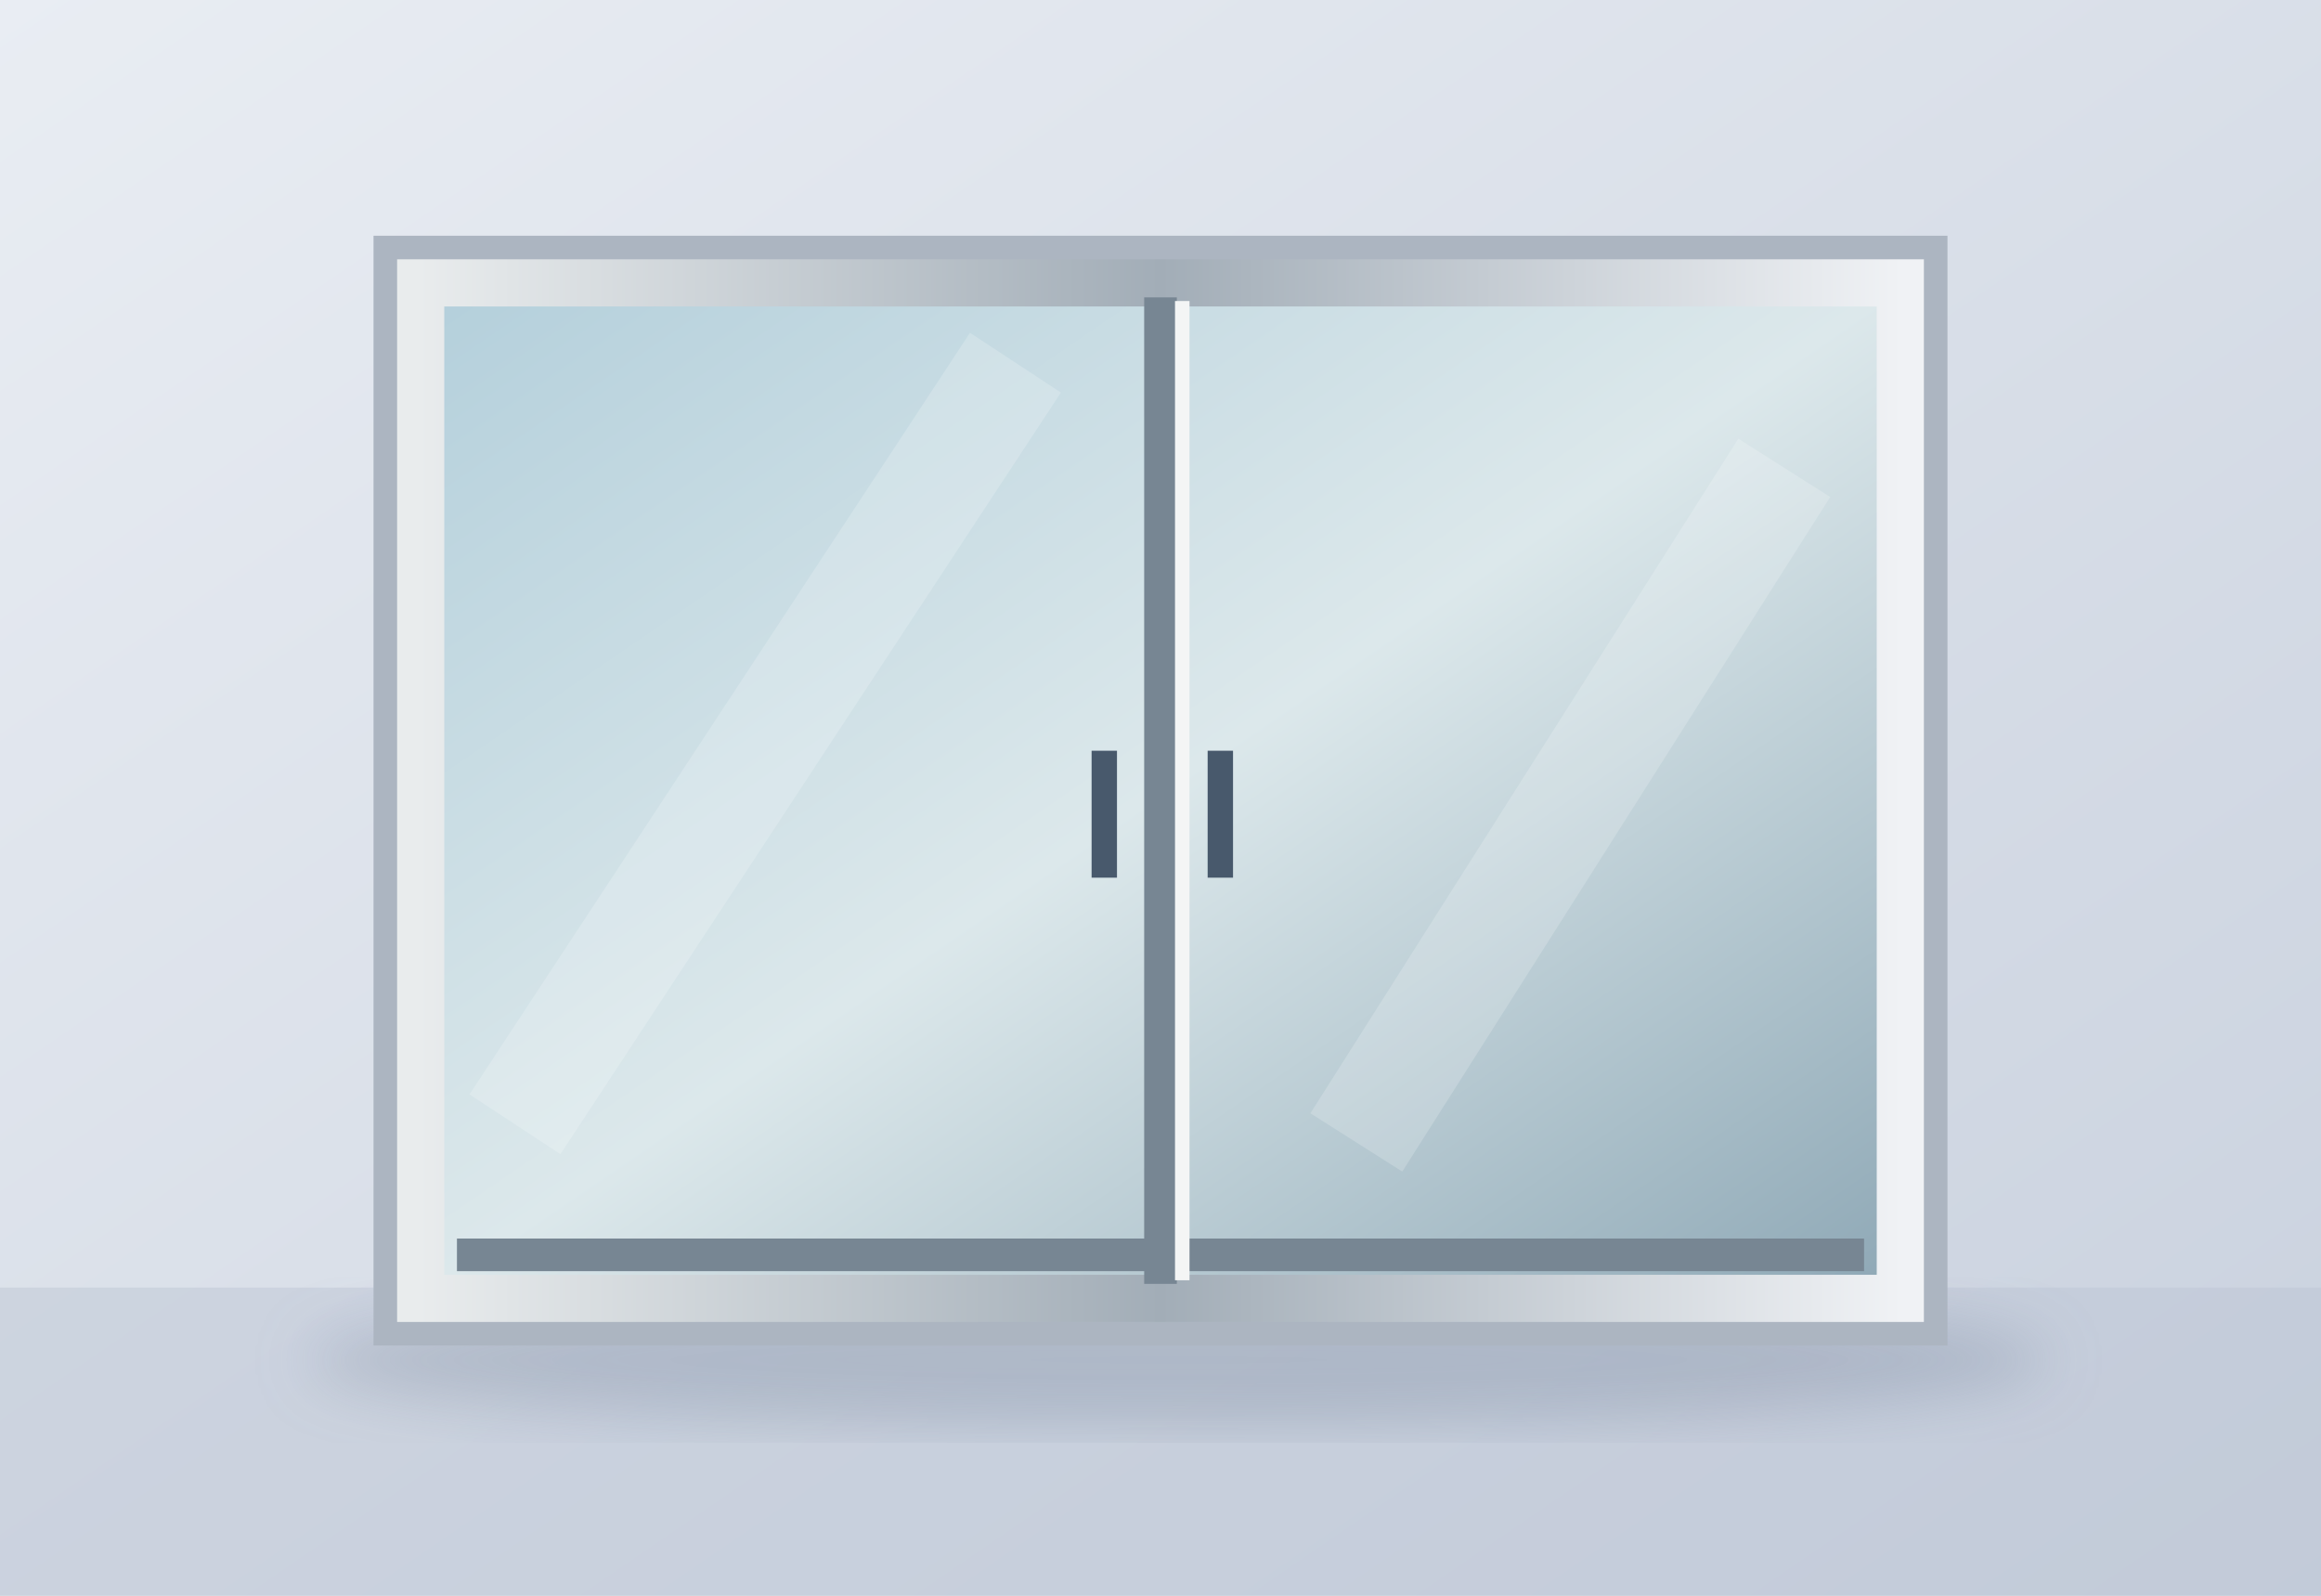
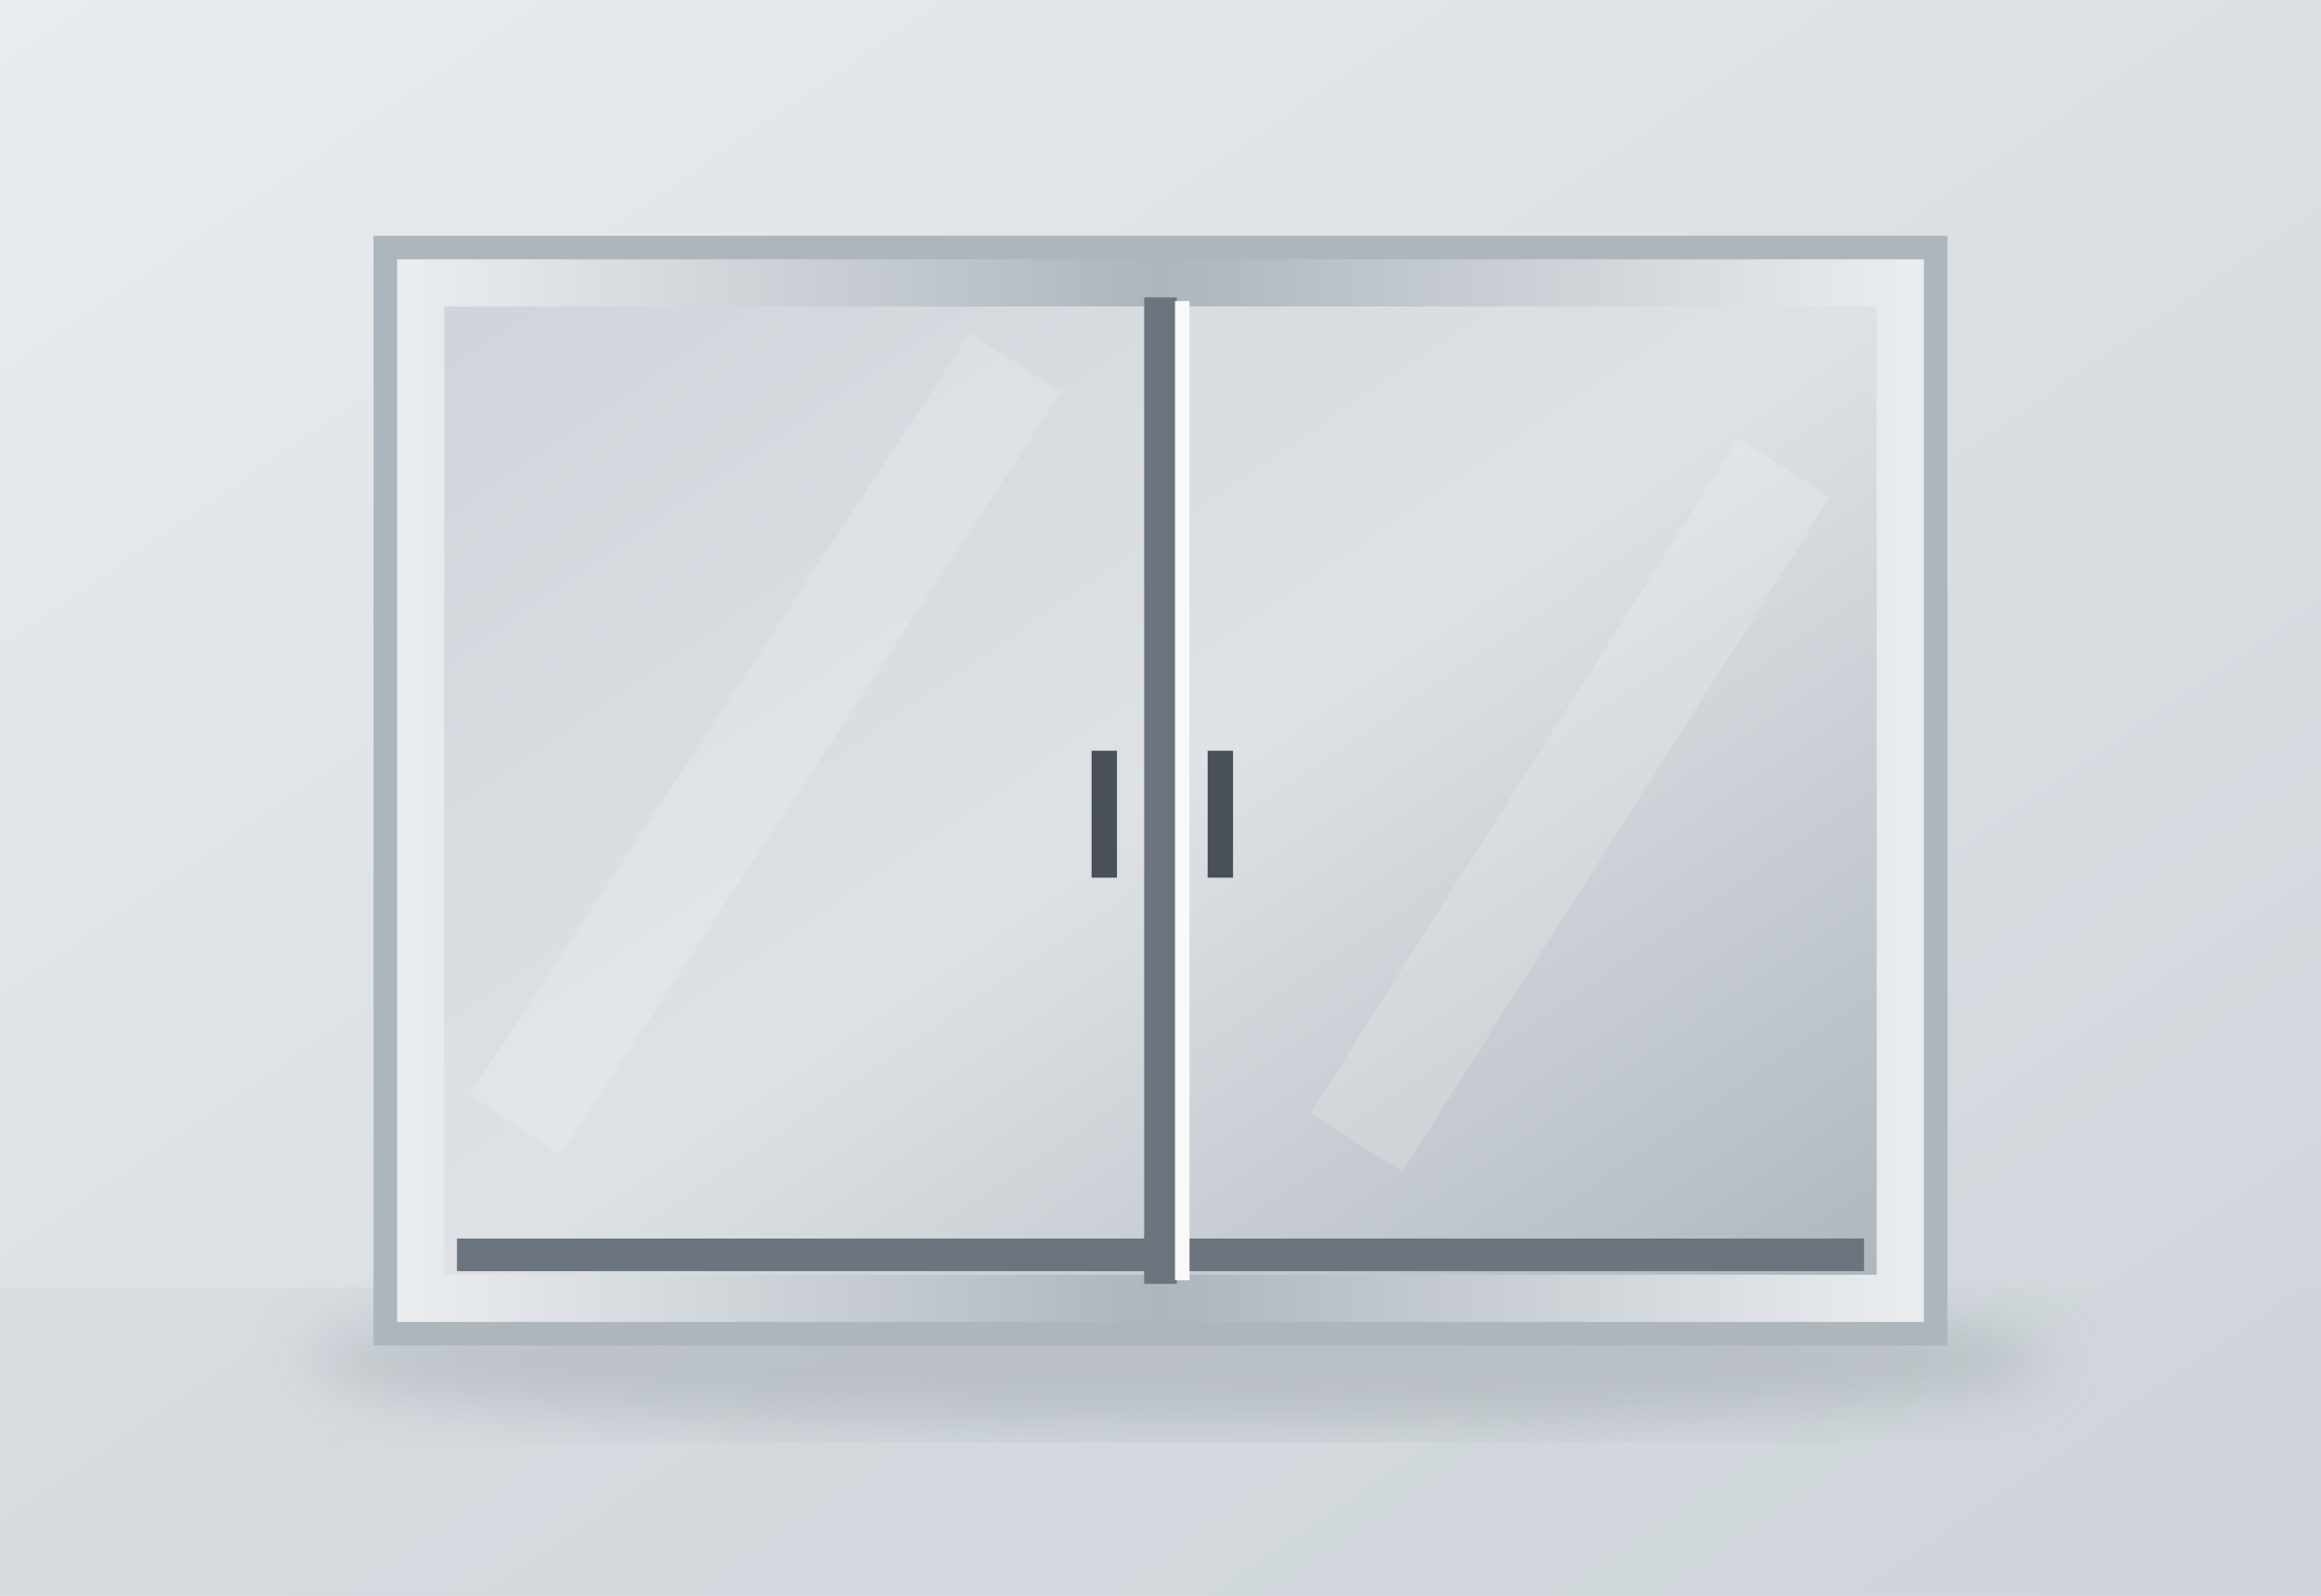
<svg xmlns="http://www.w3.org/2000/svg" viewBox="0 0 640 440">
  <defs>
    <linearGradient id="bg" x2="1" y2="1">
-       <stop stop-color="#e9edf3" />
-       <stop offset="1" stop-color="#c9d1de" />
+       <stop stop-color="#e9ecef" />
+       <stop offset="1" stop-color="#ced4da" />
    </linearGradient>
    <linearGradient id="metal">
-       <stop stop-color="#243246" />
-       <stop offset=".45" stop-color="#526277" />
-       <stop offset="1" stop-color="#253346" />
+       <stop stop-color="#343a40" />
+       <stop offset=".45" stop-color="#6c757d" />
+       <stop offset="1" stop-color="#343a40" />
    </linearGradient>
    <linearGradient id="glass" x2="1" y2="1">
-       <stop stop-color="#b3cfdb" />
-       <stop offset=".5" stop-color="#dce8eb" />
-       <stop offset="1" stop-color="#8da7b5" />
+       <stop stop-color="#ced4da" />
+       <stop offset=".5" stop-color="#dee2e6" />
+       <stop offset="1" stop-color="#adb5bd" />
    </linearGradient>
    <linearGradient id="aluminium">
-       <stop stop-color="#e9eced" />
-       <stop offset=".5" stop-color="#a2adb7" />
-       <stop offset="1" stop-color="#f0f2f5" />
+       <stop stop-color="#e9ecef" />
+       <stop offset=".5" stop-color="#adb5bd" />
+       <stop offset="1" stop-color="#e9ecef" />
    </linearGradient>
    <filter id="shadow">
      <feGaussianBlur stdDeviation="8" />
    </filter>
    <pattern id="slats" width="20" height="12" patternUnits="userSpaceOnUse">
-       <rect width="20" height="12" fill="#526174" />
-       <path d="M0 0h20M0 10h20" stroke="#253346" stroke-width="2" />
-       <path d="M0 3h20" stroke="#8190a0" stroke-width="1" />
+       <rect width="20" height="12" fill="#6c757d" />
+       <path d="M0 0h20M0 10h20" stroke="#343a40" stroke-width="2" />
+       <path d="M0 3h20" stroke="#6c757d" stroke-width="1" />
    </pattern>
  </defs>
  <rect width="640" height="440" fill="url(#bg)" />
-   <path d="M0 355h640v85H0Z" fill="#bac4d2" opacity=".45" />
-   <ellipse cx="325" cy="375" rx="240" ry="19" fill="#617089" opacity=".25" filter="url(#shadow)" />
-   <rect x="103" y="65" width="434" height="306" fill="#acb5c1" />
+   <path d="M0 355h640v85H0Z" fill="#ced4da" opacity=".45" />
+   <ellipse cx="325" cy="375" rx="240" ry="19" fill="#6c757d" opacity=".25" filter="url(#shadow)" />
+   <rect x="103" y="65" width="434" height="306" fill="#adb5bd" />
  <rect x="116" y="78" width="408" height="280" fill="url(#glass)" stroke="url(#aluminium)" stroke-width="13" />
-   <path d="M320 82v272M126 346h388" stroke="#778693" stroke-width="9" />
-   <path d="M326 83v270" stroke="#f4f5f5" stroke-width="4" />
-   <path d="M142 310 280 100M374 315 492 129" stroke="#fff" stroke-width="30" opacity=".19" />
-   <rect x="301" y="207" width="7" height="35" fill="#48596c" />
-   <rect x="333" y="207" width="7" height="35" fill="#48596c" />
+   <path d="M320 82v272M126 346h388" stroke="#6c757d" stroke-width="9" />
+   <path d="M326 83v270" stroke="#f8f9fa" stroke-width="4" />
+   <path d="M142 310 280 100M374 315 492 129" stroke="#f8f9fa" stroke-width="30" opacity=".19" />
+   <rect x="301" y="207" width="7" height="35" fill="#495057" />
+   <rect x="333" y="207" width="7" height="35" fill="#495057" />
</svg>
